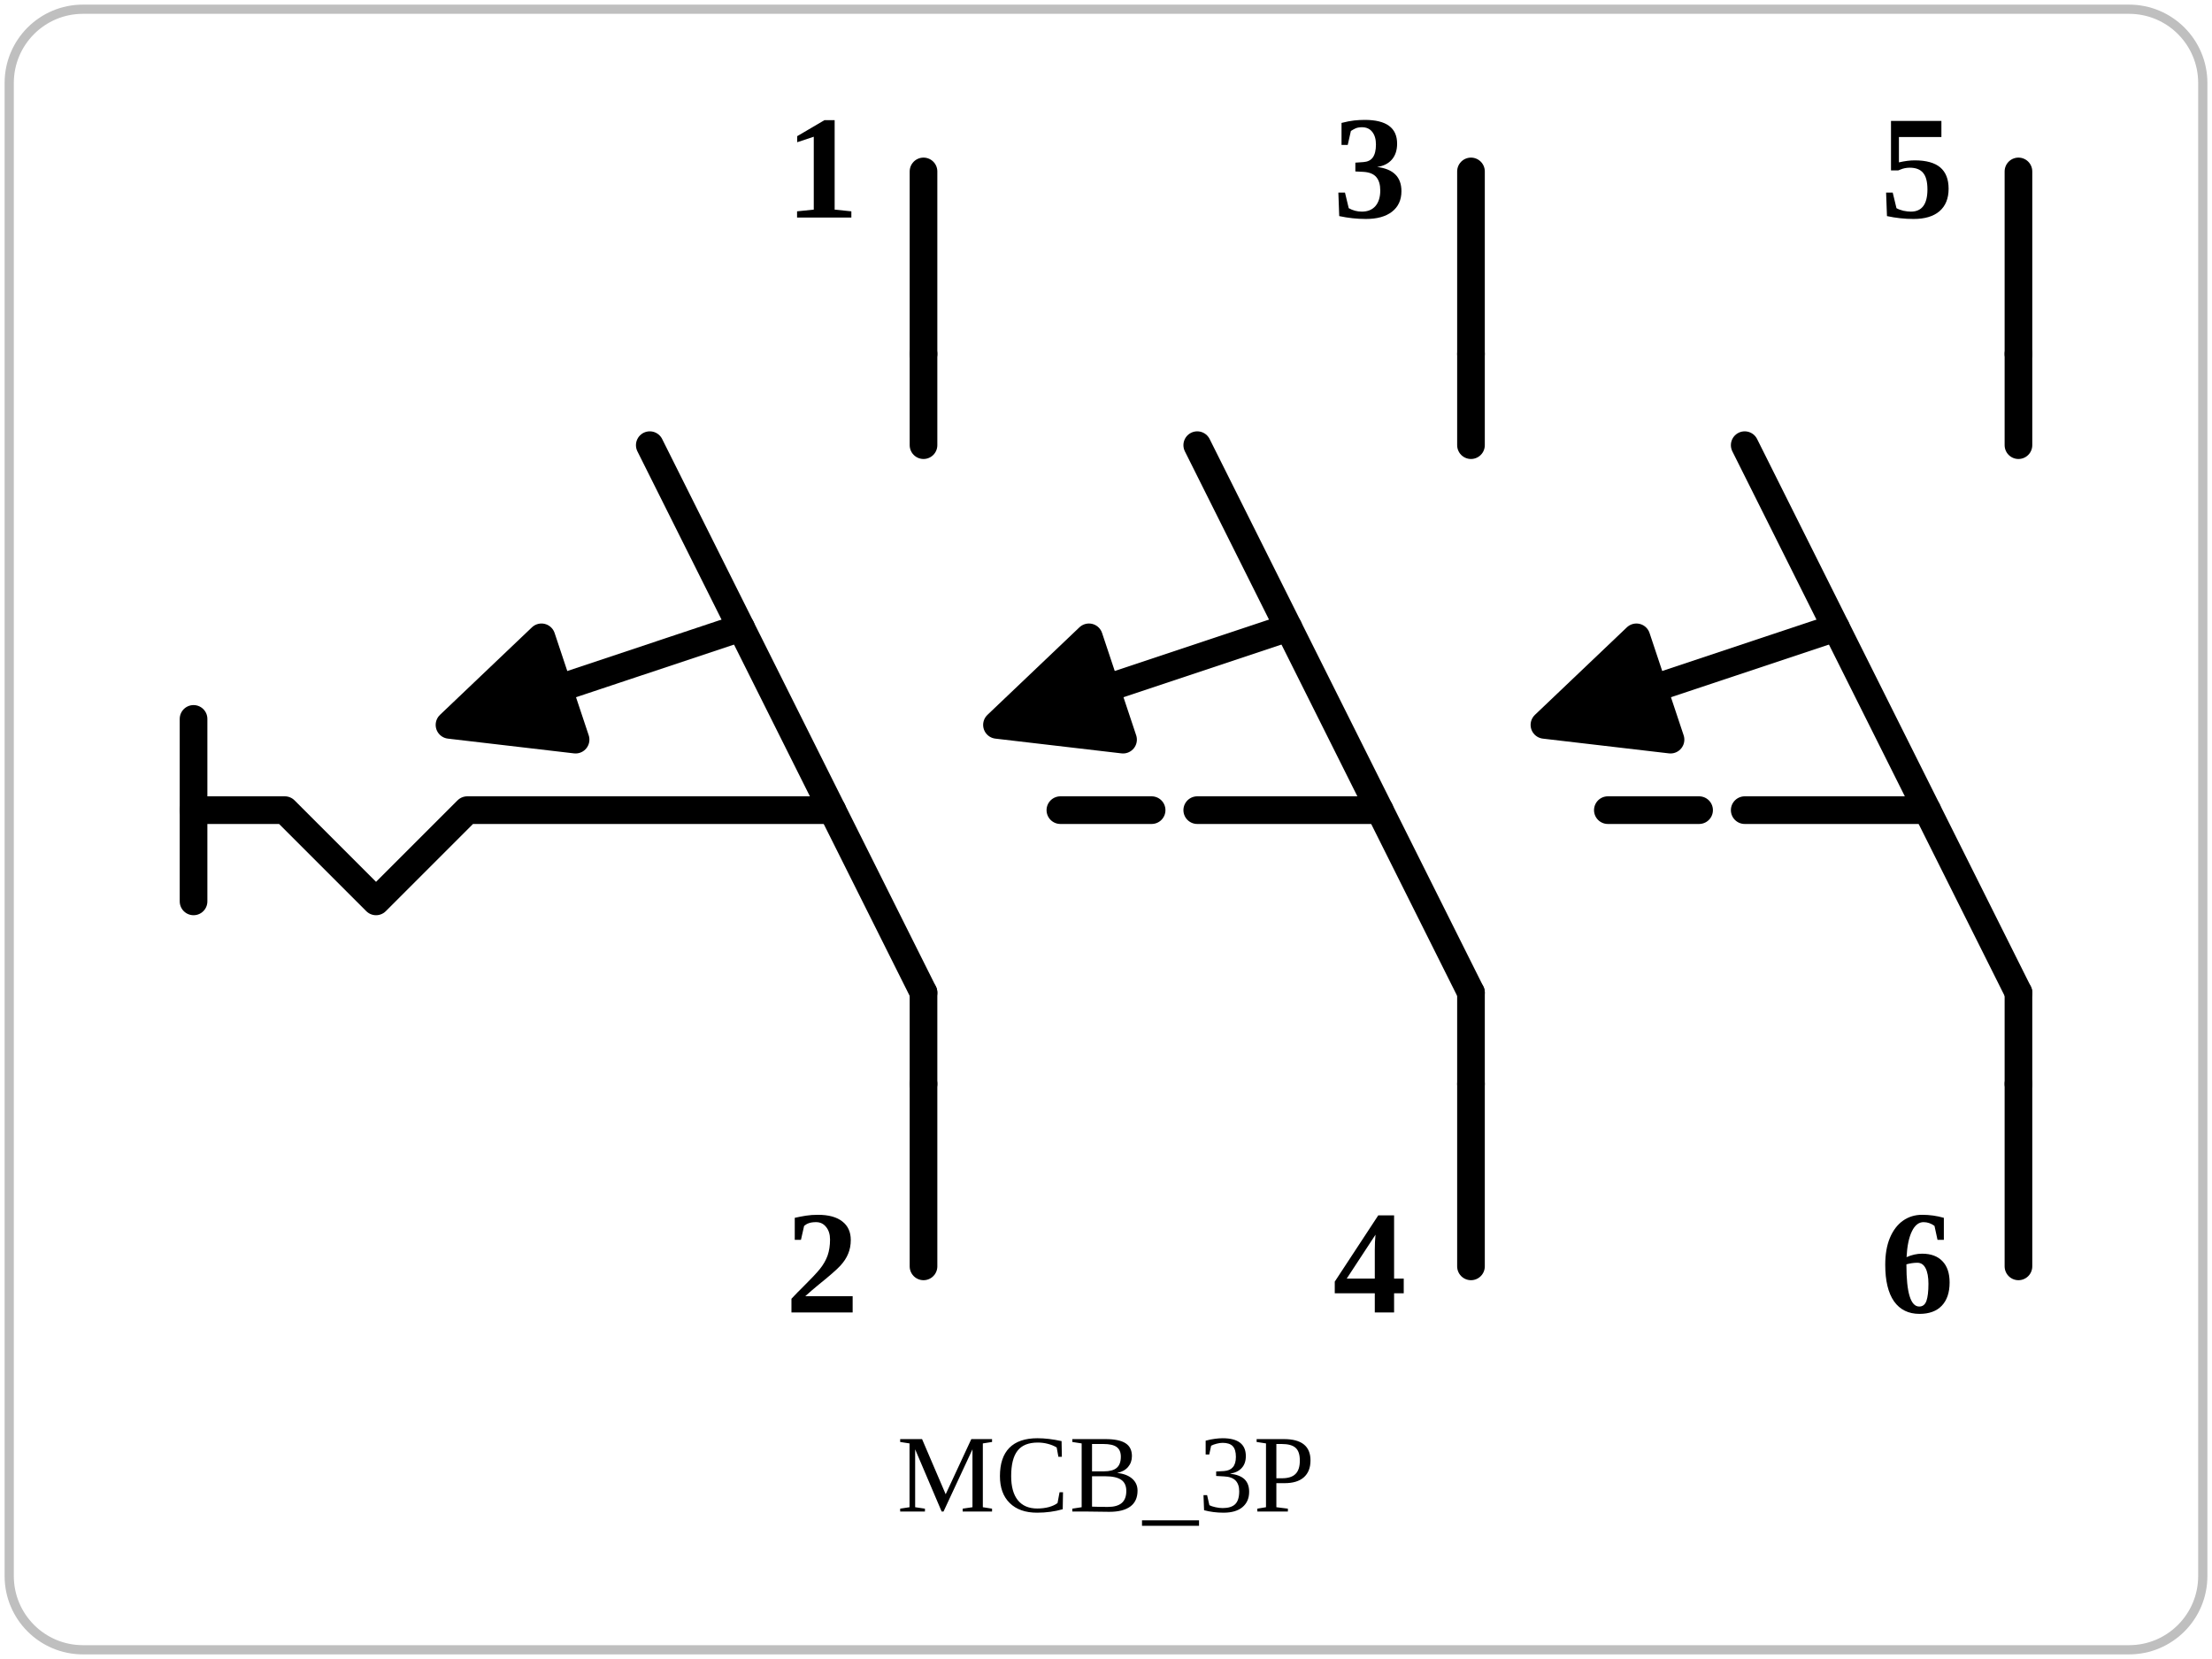
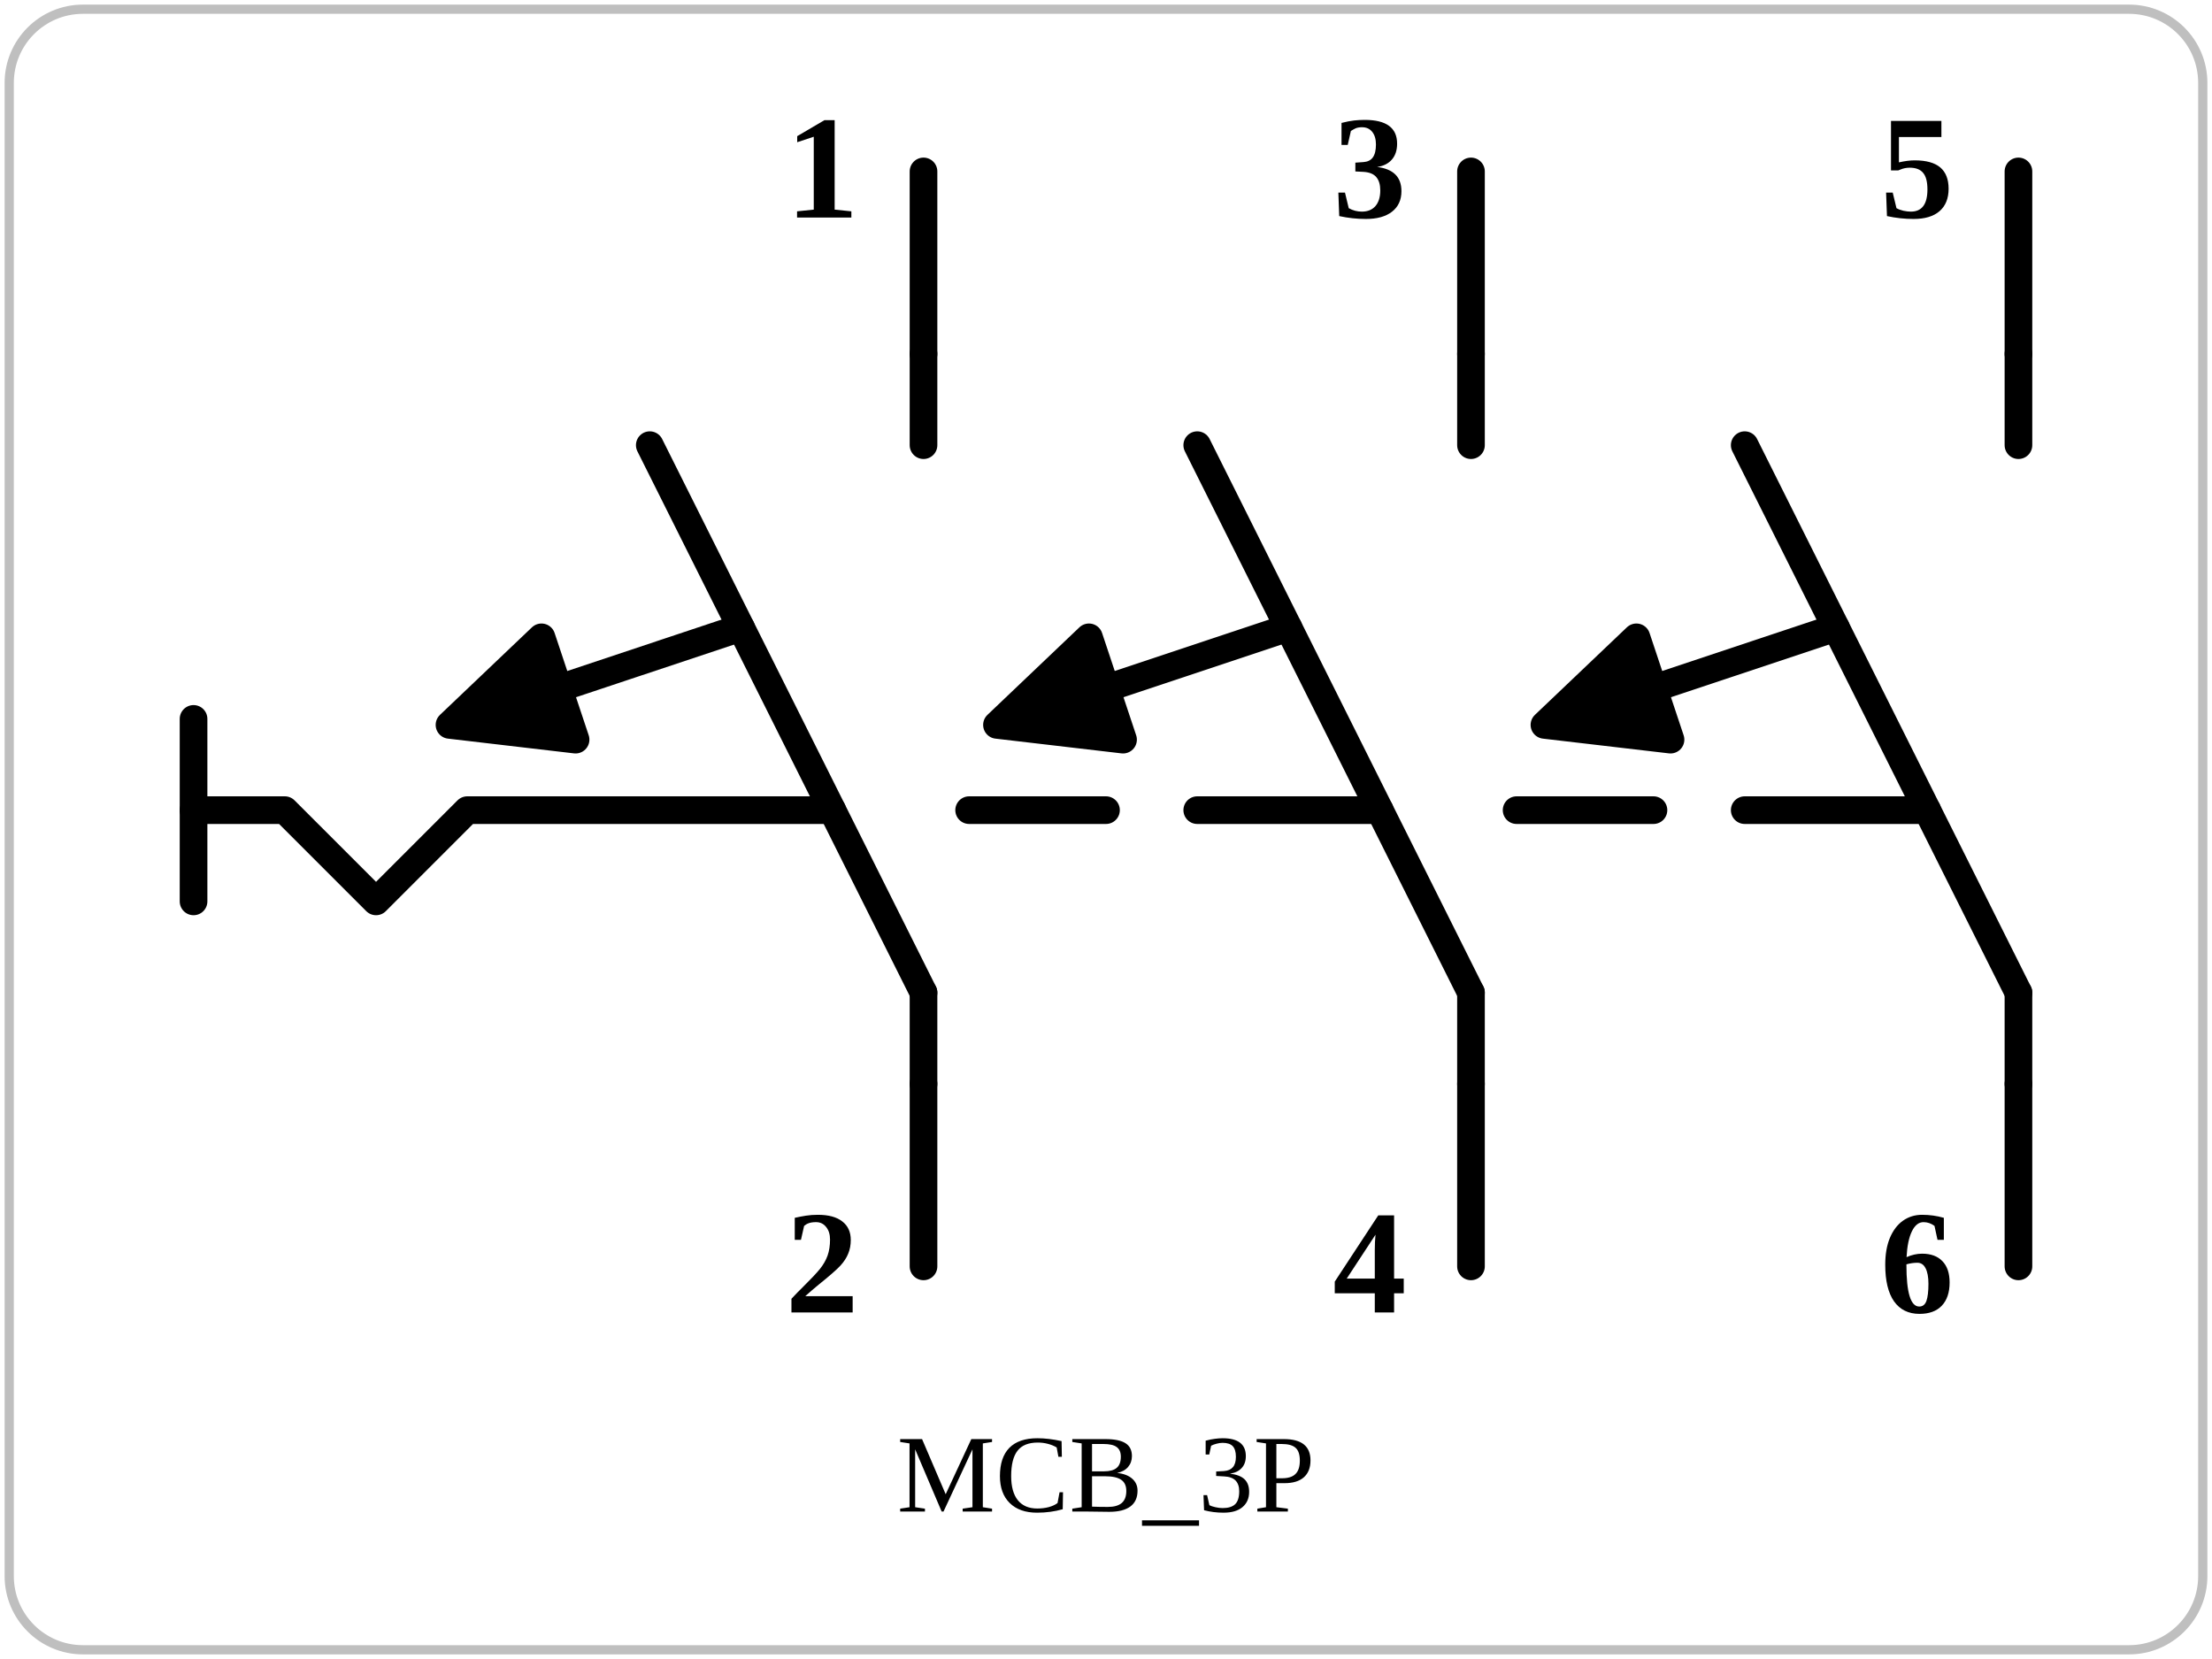
<svg xmlns="http://www.w3.org/2000/svg" viewBox="0 0 240 180" role="img">
  <rect x="1" y="1" width="238" height="178" rx="8" fill="none" stroke="currentColor" opacity="0.25" />
  <polyline points="100.20,38.40 100.20,48.30" fill="none" stroke="currentColor" stroke-width="3" stroke-linejoin="round" stroke-linecap="round" />
  <polyline points="70.50,48.30 100.20,107.70" fill="none" stroke="currentColor" stroke-width="3" stroke-linejoin="round" stroke-linecap="round" />
  <polyline points="100.20,107.70 100.20,117.60" fill="none" stroke="currentColor" stroke-width="3" stroke-linejoin="round" stroke-linecap="round" />
  <polyline points="21.00,78.00 21.00,97.80" fill="none" stroke="currentColor" stroke-width="3" stroke-linejoin="round" stroke-linecap="round" />
  <polyline points="21.00,87.90 30.90,87.90 40.80,97.80 50.70,87.90 90.30,87.90" fill="none" stroke="currentColor" stroke-width="3" stroke-linejoin="round" stroke-linecap="round" />
  <polygon points="48.77,78.65 58.75,69.15 62.45,80.25 48.77,78.65" fill="currentColor" stroke="currentColor" stroke-width="3" stroke-linejoin="round" stroke-linecap="round" />
  <polyline points="60.60,74.70 80.40,68.10" fill="none" stroke="currentColor" stroke-width="3" stroke-linejoin="round" stroke-linecap="round" />
  <polyline points="159.60,38.40 159.60,48.30" fill="none" stroke="currentColor" stroke-width="3" stroke-linejoin="round" stroke-linecap="round" />
  <polyline points="129.90,48.30 159.60,107.70" fill="none" stroke="currentColor" stroke-width="3" stroke-linejoin="round" stroke-linecap="round" />
  <polyline points="159.60,107.70 159.60,117.60" fill="none" stroke="currentColor" stroke-width="3" stroke-linejoin="round" stroke-linecap="round" />
  <polygon points="108.17,78.65 118.15,69.15 121.85,80.25 108.17,78.65" fill="currentColor" stroke="currentColor" stroke-width="3" stroke-linejoin="round" stroke-linecap="round" />
  <polyline points="120.00,74.70 139.80,68.10" fill="none" stroke="currentColor" stroke-width="3" stroke-linejoin="round" stroke-linecap="round" />
  <polyline points="129.90,87.90 149.70,87.90" fill="none" stroke="currentColor" stroke-width="3" stroke-linejoin="round" stroke-linecap="round" />
  <polyline points="219.00,38.40 219.00,48.30" fill="none" stroke="currentColor" stroke-width="3" stroke-linejoin="round" stroke-linecap="round" />
  <polyline points="189.30,48.30 219.00,107.70" fill="none" stroke="currentColor" stroke-width="3" stroke-linejoin="round" stroke-linecap="round" />
  <polyline points="219.00,107.70 219.00,117.60" fill="none" stroke="currentColor" stroke-width="3" stroke-linejoin="round" stroke-linecap="round" />
  <polygon points="167.57,78.65 177.55,69.15 181.25,80.25 167.57,78.65" fill="currentColor" stroke="currentColor" stroke-width="3" stroke-linejoin="round" stroke-linecap="round" />
  <polyline points="179.40,74.70 199.20,68.10" fill="none" stroke="currentColor" stroke-width="3" stroke-linejoin="round" stroke-linecap="round" />
  <polyline points="189.30,87.90 209.10,87.90" fill="none" stroke="currentColor" stroke-width="3" stroke-linejoin="round" stroke-linecap="round" />
-   <polyline points="115.05,87.90 124.95,87.90" fill="none" stroke="currentColor" stroke-width="3" stroke-linejoin="round" stroke-linecap="round" />
-   <polyline points="174.45,87.90 184.35,87.90" fill="none" stroke="currentColor" stroke-width="3" stroke-linejoin="round" stroke-linecap="round" />
+   <polyline points="105.15,87.90 120.00,87.90" fill="none" stroke="currentColor" stroke-width="3" stroke-linejoin="round" stroke-linecap="round" />
+   <polyline points="164.55,87.90 179.40,87.90" fill="none" stroke="currentColor" stroke-width="3" stroke-linejoin="round" stroke-linecap="round" />
  <line x1="100.20" y1="18.60" x2="100.20" y2="38.40" stroke="currentColor" stroke-width="3" stroke-linecap="round" />
  <text x="89.20" y="23.60" text-anchor="middle" font-size="16" font-weight="600">1</text>
  <line x1="100.20" y1="137.40" x2="100.20" y2="117.60" stroke="currentColor" stroke-width="3" stroke-linecap="round" />
  <text x="89.20" y="142.40" text-anchor="middle" font-size="16" font-weight="600">2</text>
  <line x1="159.60" y1="18.60" x2="159.60" y2="38.40" stroke="currentColor" stroke-width="3" stroke-linecap="round" />
  <text x="148.60" y="23.60" text-anchor="middle" font-size="16" font-weight="600">3</text>
  <line x1="159.60" y1="137.40" x2="159.60" y2="117.60" stroke="currentColor" stroke-width="3" stroke-linecap="round" />
  <text x="148.60" y="142.40" text-anchor="middle" font-size="16" font-weight="600">4</text>
  <line x1="219.00" y1="18.60" x2="219.00" y2="38.40" stroke="currentColor" stroke-width="3" stroke-linecap="round" />
  <text x="208.00" y="23.60" text-anchor="middle" font-size="16" font-weight="600">5</text>
  <line x1="219.00" y1="137.40" x2="219.00" y2="117.60" stroke="currentColor" stroke-width="3" stroke-linecap="round" />
  <text x="208.00" y="142.40" text-anchor="middle" font-size="16" font-weight="600">6</text>
  <text x="120" y="164" text-anchor="middle" font-size="12">MCB_3P</text>
</svg>
